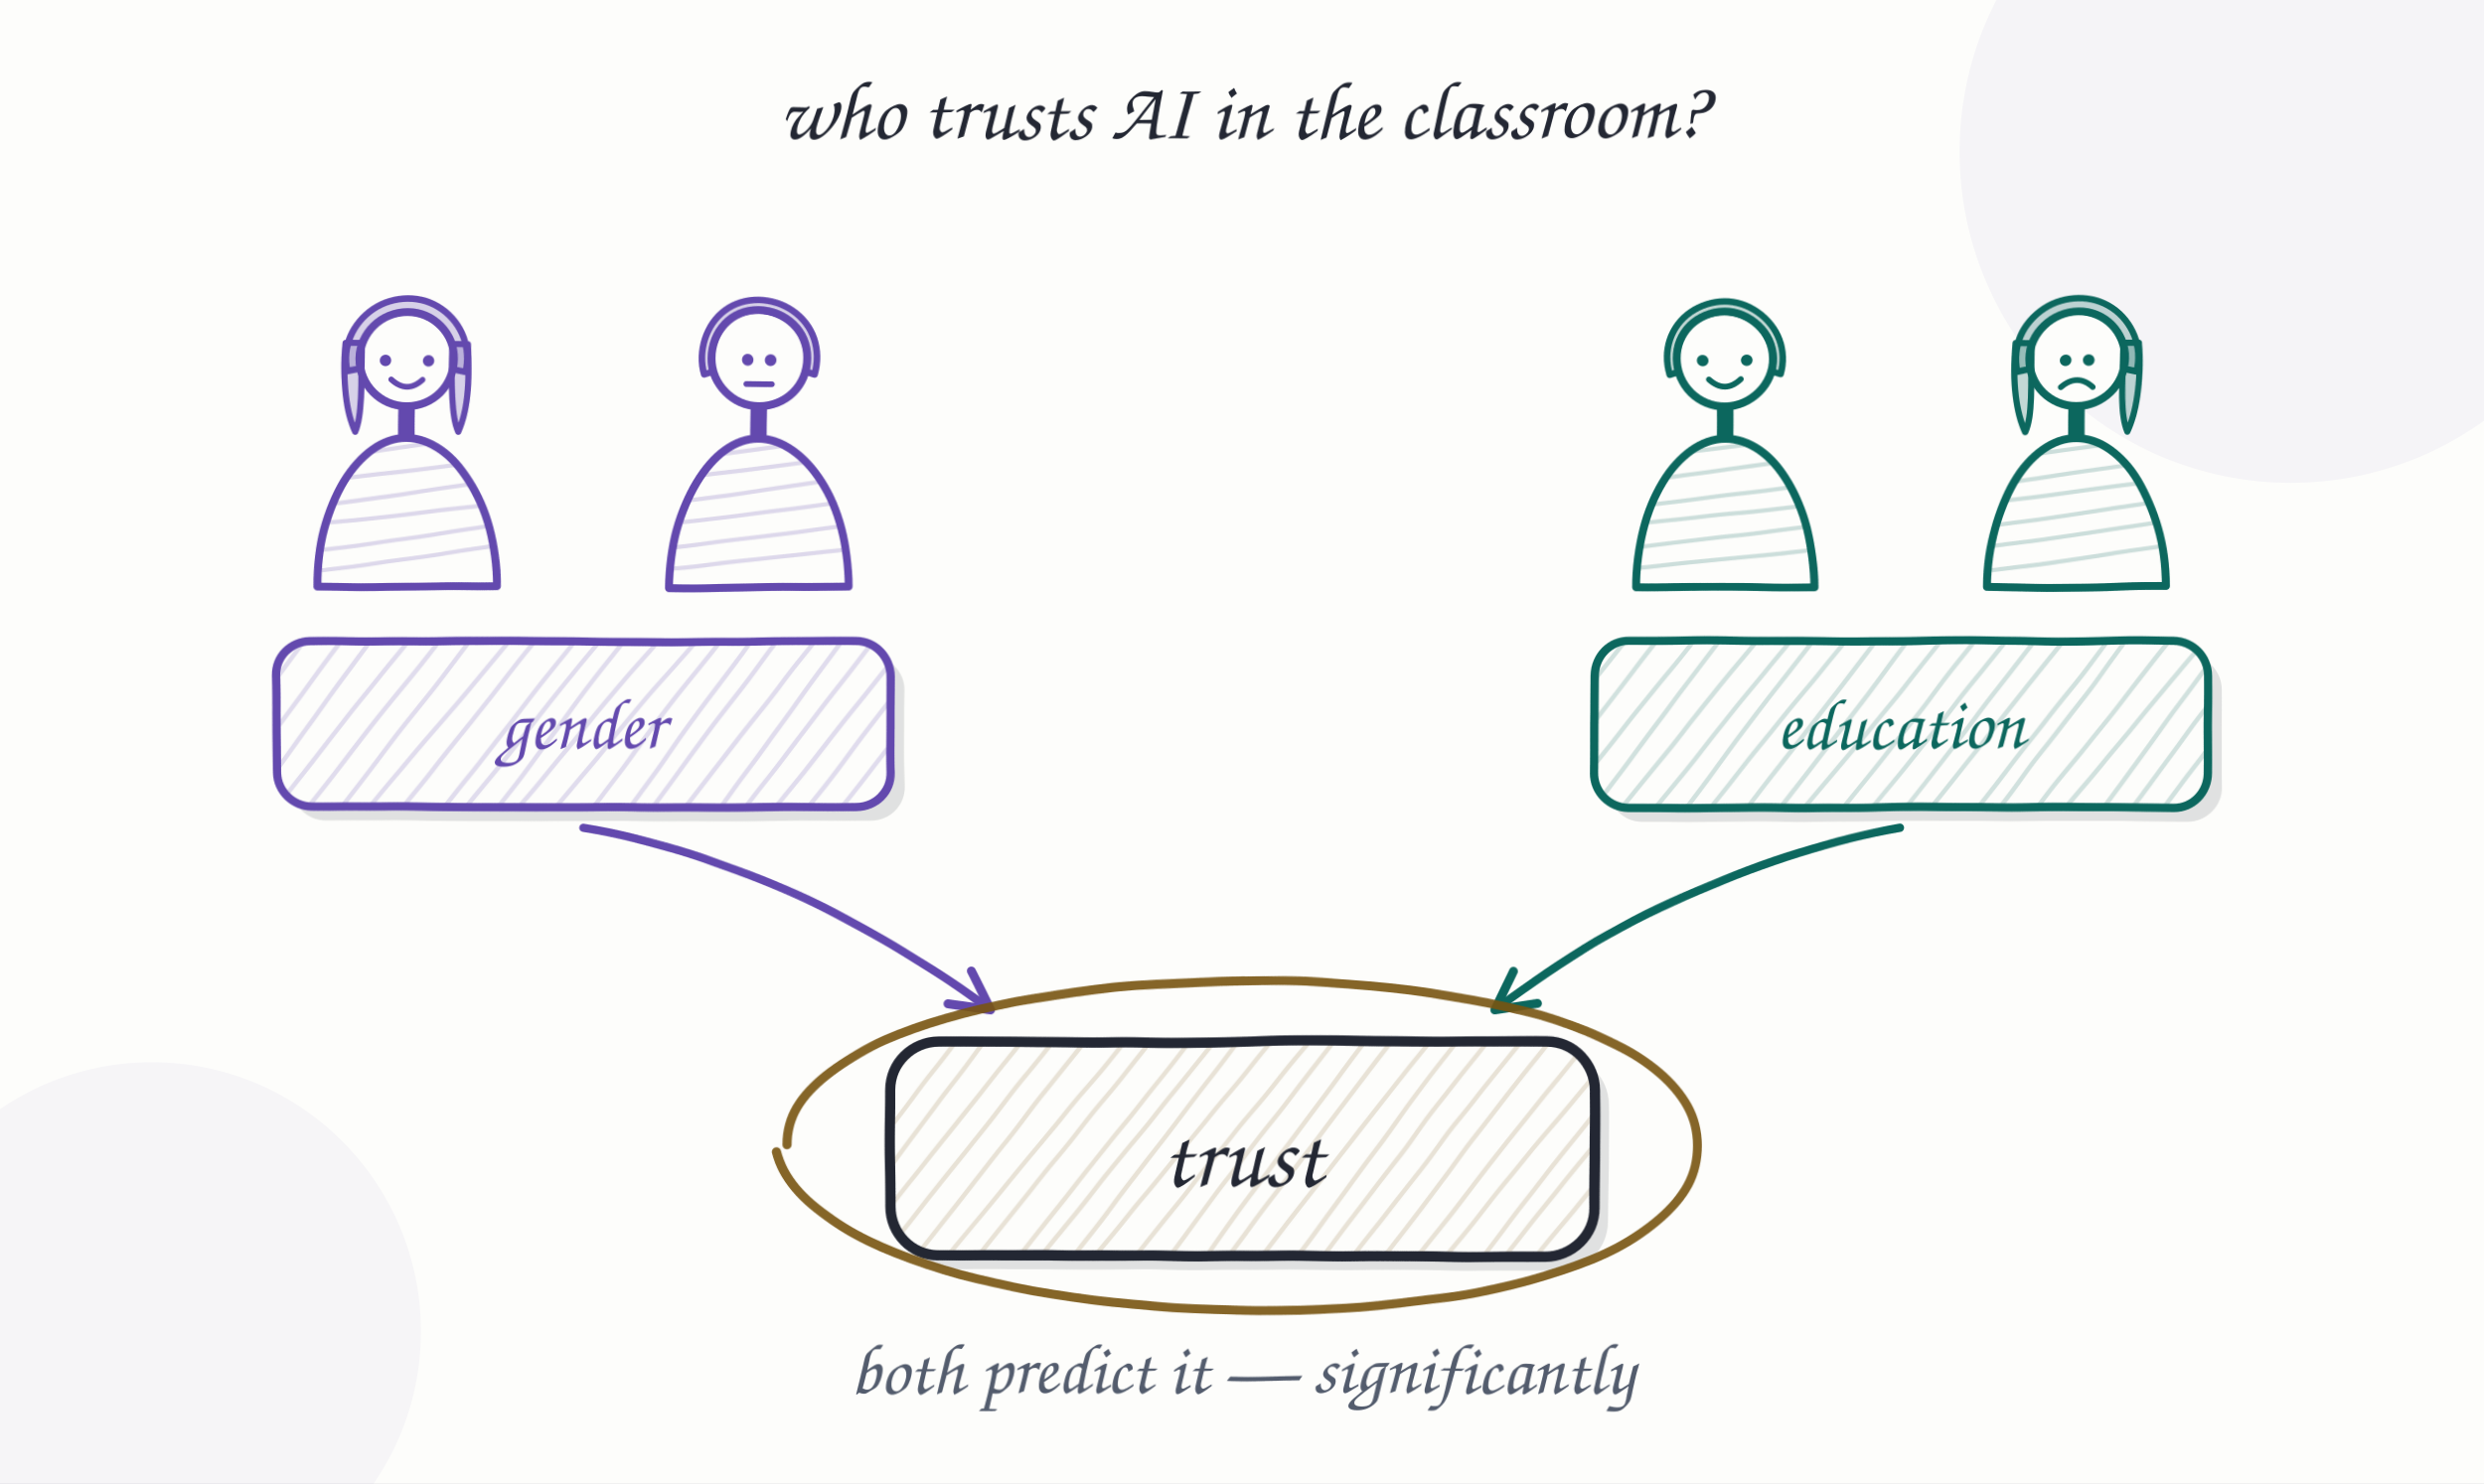
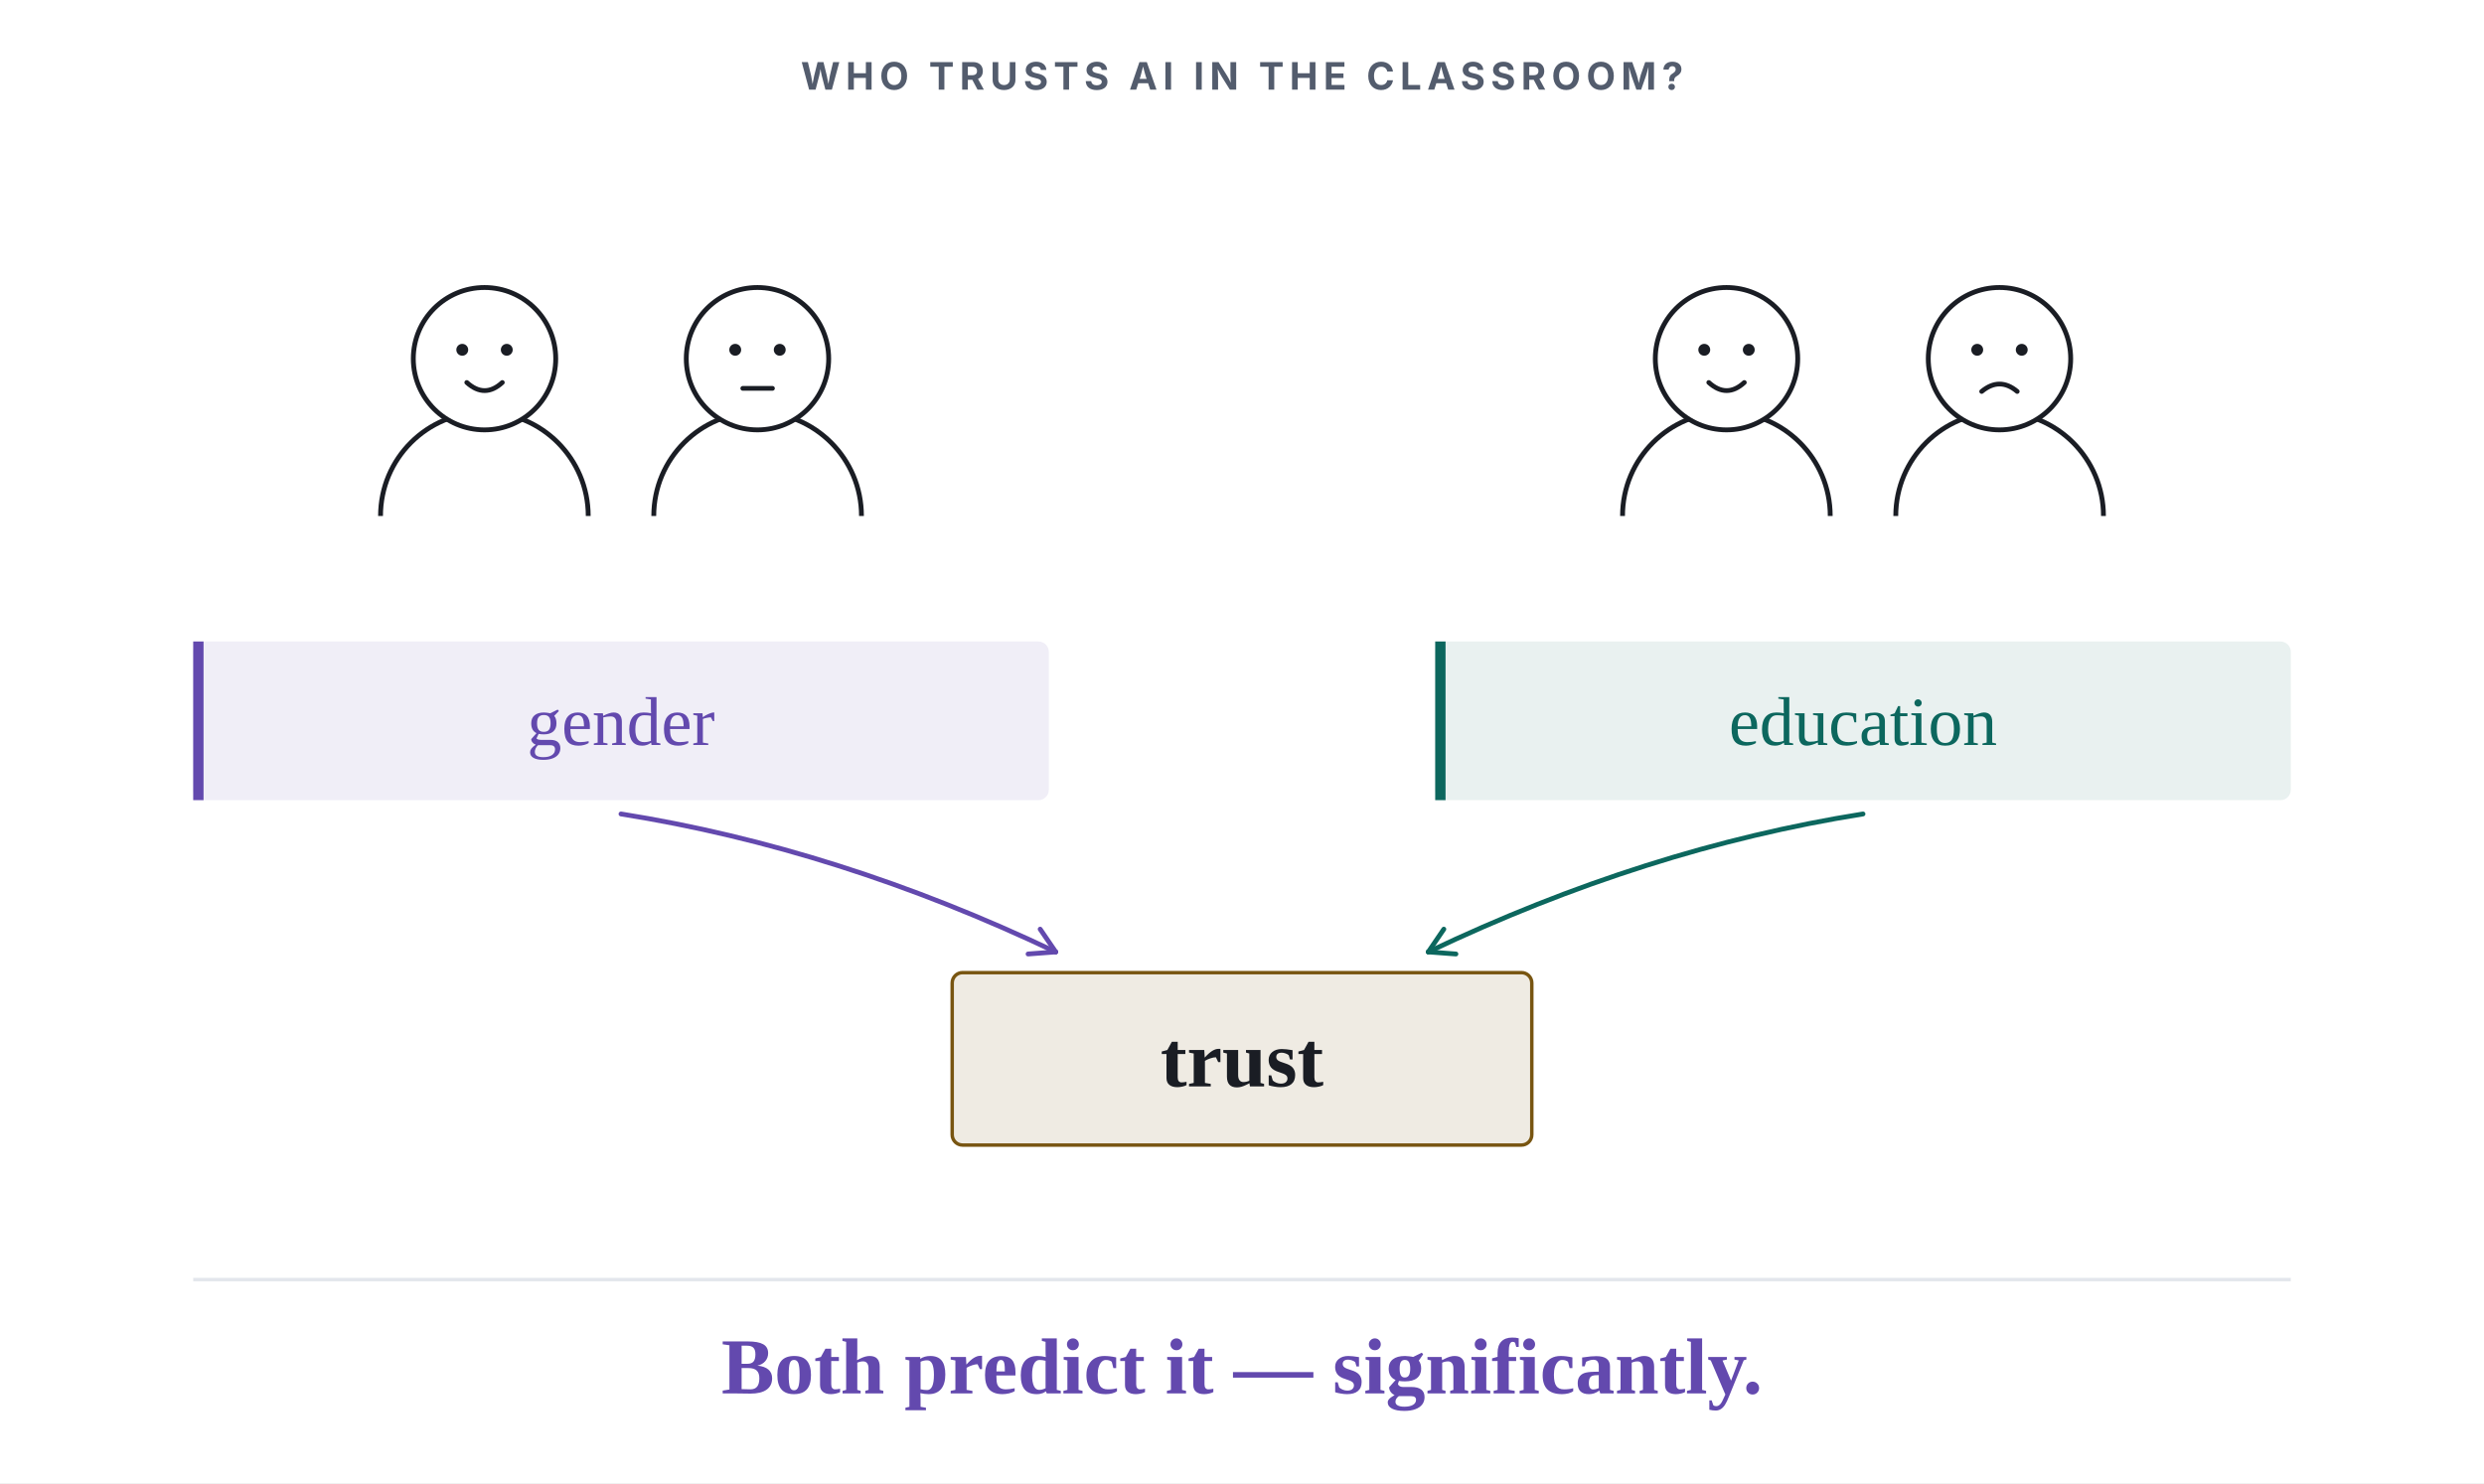
<svg xmlns="http://www.w3.org/2000/svg" class="wb" viewBox="0 0 720 430" role="img" aria-label="Gender and educational background correlated significantly with how much students trusted AI-powered educational technology.">
-   <defs>
-     <filter id="rf122" x="-8%" y="-8%" width="116%" height="116%">
-       <feTurbulence type="fractalNoise" baseFrequency="0.018" numOctaves="3" seed="122" result="n" />
-       <feDisplacementMap in="SourceGraphic" in2="n" scale="1.4" xChannelSelector="R" yChannelSelector="G" />
-     </filter>
-     <marker id="ar122_232733" viewBox="0 0 12 12" refX="9" refY="6" markerWidth="6.5" markerHeight="6.5" orient="auto-start-reverse">
-       <path d="M1.5 1.5 L10 6 L1.5 10.5" fill="none" stroke="#232733" stroke-width="2" stroke-linecap="round" stroke-linejoin="round" />
-     </marker>
-     <marker id="ar122_6349ae" viewBox="0 0 12 12" refX="9" refY="6" markerWidth="6.5" markerHeight="6.5" orient="auto-start-reverse">
-       <path d="M1.5 1.5 L10 6 L1.5 10.5" fill="none" stroke="#6349ae" stroke-width="2" stroke-linecap="round" stroke-linejoin="round" />
-     </marker>
-     <marker id="ar122_225aa8" viewBox="0 0 12 12" refX="9" refY="6" markerWidth="6.5" markerHeight="6.5" orient="auto-start-reverse">
-       <path d="M1.5 1.5 L10 6 L1.5 10.5" fill="none" stroke="#225aa8" stroke-width="2" stroke-linecap="round" stroke-linejoin="round" />
-     </marker>
-     <marker id="ar122_0c675e" viewBox="0 0 12 12" refX="9" refY="6" markerWidth="6.5" markerHeight="6.5" orient="auto-start-reverse">
-       <path d="M1.5 1.5 L10 6 L1.5 10.5" fill="none" stroke="#0c675e" stroke-width="2" stroke-linecap="round" stroke-linejoin="round" />
-     </marker>
-     <marker id="ar122_166846" viewBox="0 0 12 12" refX="9" refY="6" markerWidth="6.5" markerHeight="6.5" orient="auto-start-reverse">
-       <path d="M1.5 1.5 L10 6 L1.5 10.5" fill="none" stroke="#166846" stroke-width="2" stroke-linecap="round" stroke-linejoin="round" />
-     </marker>
-     <marker id="ar122_785511" viewBox="0 0 12 12" refX="9" refY="6" markerWidth="6.5" markerHeight="6.5" orient="auto-start-reverse">
-       <path d="M1.5 1.5 L10 6 L1.5 10.5" fill="none" stroke="#785511" stroke-width="2" stroke-linecap="round" stroke-linejoin="round" />
-     </marker>
-     <marker id="ar122_a43245" viewBox="0 0 12 12" refX="9" refY="6" markerWidth="6.5" markerHeight="6.5" orient="auto-start-reverse">
-       <path d="M1.5 1.5 L10 6 L1.5 10.5" fill="none" stroke="#a43245" stroke-width="2" stroke-linecap="round" stroke-linejoin="round" />
-     </marker>
-     <marker id="ar122_535c6d" viewBox="0 0 12 12" refX="9" refY="6" markerWidth="6.5" markerHeight="6.5" orient="auto-start-reverse">
-       <path d="M1.5 1.5 L10 6 L1.5 10.5" fill="none" stroke="#535c6d" stroke-width="2" stroke-linecap="round" stroke-linejoin="round" />
-     </marker>
-   </defs>
-   <rect width="720" height="430" fill="#fdfdfb" />
-   <circle cx="664" cy="44" r="96" fill="#6349ae" fill-opacity="0.05" />
-   <circle cx="44" cy="386" r="78" fill="#6349ae" fill-opacity="0.04" />
-   <g filter="url(#rf122)">
-     <text x="360" y="40" text-anchor="middle" font-family="'Caveat','Bradley Hand',cursive" font-size="24" font-weight="600" fill="#232733">who trusts AI in the classroom?</text>
-     <path d="M118.0 111.4 L118.0 132.5" fill="none" stroke="#6349ae" stroke-width="4.784" stroke-linecap="round" stroke-linejoin="round" />
-     <clipPath id="tor122_122_118_104">
-       <path d="M92.2 170.2 C92.2 146.3 104.2 127.0 118.0 127.0 C131.8 127.0 143.8 146.3 143.8 170.2 Z" />
-     </clipPath>
-     <path d="M92.2 170.2 C92.2 146.3 104.2 127.0 118.0 127.0 C131.8 127.0 143.8 146.3 143.8 170.2 Z" fill="#fdfdfb" />
-     <g clip-path="url(#tor122_122_118_104)" stroke="#6349ae" stroke-width="1.2" stroke-opacity=".2" stroke-linecap="round">
-       <path d="M89 127 L147 119" fill="none" />
-       <path d="M89 134 L147 125" fill="none" />
-       <path d="M89 140 L147 133" fill="none" />
-       <path d="M89 147 L147 139" fill="none" />
-       <path d="M89 152 L147 146" fill="none" />
-       <path d="M89 160 L147 152" fill="none" />
-       <path d="M89 166 L147 158" fill="none" />
-     </g>
-     <path d="M92.2 170.2 C92.2 146.3 104.2 127.0 118.0 127.0 C131.8 127.0 143.8 146.3 143.8 170.2 Z" fill="none" stroke="#6349ae" stroke-width="2.3" stroke-linejoin="round" />
-     <circle cx="118" cy="104" r="13.8" fill="#fdfdfb" stroke="#6349ae" stroke-width="2.3" />
-     <path d="M100.7 107.7 A17.7 17.7 0 1 1 135.3 107.7 L131.5 106.9 A13.8 13.8 0 1 0 104.5 106.9 Z" fill="#6349ae" fill-opacity=".24" stroke="#6349ae" stroke-width="1.9" stroke-linejoin="round" />
-     <path d="M100.2 99.4 C99.2 111.4 100.5 119.6 103.1 125.2 C105.1 120.6 104.8 112.3 104.8 99.4 Z" fill="#6349ae" fill-opacity=".24" stroke="#6349ae" stroke-width="1.8" stroke-linejoin="round" />
-     <path d="M135.8 99.4 C136.8 111.4 135.5 119.6 132.9 125.2 C130.9 120.6 131.2 112.3 131.2 99.4 Z" fill="#6349ae" fill-opacity=".24" stroke="#6349ae" stroke-width="1.8" stroke-linejoin="round" />
-     <circle cx="111.7" cy="104.5" r="1.66" fill="#6349ae" />
-     <circle cx="124.3" cy="104.5" r="1.66" fill="#6349ae" />
-     <path d="M113.4 110.0 q4.6 4.2 9.2 0" fill="none" stroke="#6349ae" stroke-width="1.656" stroke-linecap="round" stroke-linejoin="round" />
-     <path d="M220.0 111.4 L220.0 132.5" fill="none" stroke="#6349ae" stroke-width="4.784" stroke-linecap="round" stroke-linejoin="round" />
-     <clipPath id="tor122_123_220_104">
-       <path d="M194.2 170.2 C194.2 146.3 206.2 127.0 220.0 127.0 C233.8 127.0 245.8 146.3 245.8 170.2 Z" />
-     </clipPath>
-     <path d="M194.2 170.2 C194.2 146.3 206.2 127.0 220.0 127.0 C233.8 127.0 245.8 146.3 245.8 170.2 Z" fill="#fdfdfb" />
-     <g clip-path="url(#tor122_123_220_104)" stroke="#6349ae" stroke-width="1.2" stroke-opacity=".2" stroke-linecap="round">
-       <path d="M191 127 L249 120" fill="none" />
-       <path d="M191 134 L249 126" fill="none" />
-       <path d="M191 139 L249 132" fill="none" />
-       <path d="M191 146 L249 138" fill="none" />
-       <path d="M191 152 L249 145" fill="none" />
-       <path d="M191 159 L249 152" fill="none" />
-       <path d="M191 165 L249 159" fill="none" />
-     </g>
-     <path d="M194.2 170.2 C194.2 146.3 206.2 127.0 220.0 127.0 C233.8 127.0 245.8 146.3 245.8 170.2 Z" fill="none" stroke="#6349ae" stroke-width="2.3" stroke-linejoin="round" />
-     <circle cx="220" cy="104" r="13.8" fill="#fdfdfb" stroke="#6349ae" stroke-width="2.3" />
-     <path d="M204.1 108.6 A16.6 16.6 0 1 1 235.9 108.6 L233.3 107.8 A13.8 13.8 0 1 0 206.7 107.8 Z" fill="#6349ae" fill-opacity=".24" stroke="#6349ae" stroke-width="1.9" stroke-linejoin="round" />
-     <circle cx="216.7" cy="104.5" r="1.66" fill="#6349ae" />
-     <circle cx="223.3" cy="104.5" r="1.66" fill="#6349ae" />
-     <path d="M216.3 111.4 h7.4" fill="none" stroke="#6349ae" stroke-width="1.656" stroke-linecap="round" stroke-linejoin="round" />
-     <path d="M500.0 111.4 L500.0 132.5" fill="none" stroke="#0c675e" stroke-width="4.784" stroke-linecap="round" stroke-linejoin="round" />
-     <clipPath id="tor122_124_500_104">
-       <path d="M474.2 170.2 C474.2 146.3 486.2 127.0 500.0 127.0 C513.8 127.0 525.8 146.3 525.8 170.2 Z" />
-     </clipPath>
-     <path d="M474.2 170.2 C474.2 146.3 486.2 127.0 500.0 127.0 C513.8 127.0 525.8 146.3 525.8 170.2 Z" fill="#fdfdfb" />
-     <g clip-path="url(#tor122_124_500_104)" stroke="#0c675e" stroke-width="1.2" stroke-opacity=".2" stroke-linecap="round">
-       <path d="M471 127 L529 119" fill="none" />
-       <path d="M471 133 L529 126" fill="none" />
-       <path d="M471 140 L529 132" fill="none" />
-       <path d="M471 147 L529 140" fill="none" />
-       <path d="M471 152 L529 146" fill="none" />
-       <path d="M471 159 L529 152" fill="none" />
-       <path d="M471 165 L529 159" fill="none" />
-     </g>
-     <path d="M474.2 170.2 C474.2 146.3 486.2 127.0 500.0 127.0 C513.8 127.0 525.8 146.3 525.8 170.2 Z" fill="none" stroke="#0c675e" stroke-width="2.3" stroke-linejoin="round" />
-     <circle cx="500" cy="104" r="13.8" fill="#fdfdfb" stroke="#0c675e" stroke-width="2.3" />
-     <path d="M484.1 108.6 A16.6 16.6 0 1 1 515.9 108.6 L513.3 107.8 A13.8 13.8 0 1 0 486.7 107.8 Z" fill="#0c675e" fill-opacity=".24" stroke="#0c675e" stroke-width="1.9" stroke-linejoin="round" />
-     <circle cx="493.7" cy="104.5" r="1.66" fill="#0c675e" />
-     <circle cx="506.3" cy="104.5" r="1.66" fill="#0c675e" />
-     <path d="M495.4 110.0 q4.6 4.2 9.2 0" fill="none" stroke="#0c675e" stroke-width="1.656" stroke-linecap="round" stroke-linejoin="round" />
-     <path d="M602.0 111.4 L602.0 132.5" fill="none" stroke="#0c675e" stroke-width="4.784" stroke-linecap="round" stroke-linejoin="round" />
-     <clipPath id="tor122_125_602_104">
-       <path d="M576.2 170.2 C576.2 146.3 588.2 127.0 602.0 127.0 C615.8 127.0 627.8 146.3 627.8 170.2 Z" />
-     </clipPath>
-     <path d="M576.2 170.2 C576.2 146.3 588.2 127.0 602.0 127.0 C615.8 127.0 627.8 146.3 627.8 170.2 Z" fill="#fdfdfb" />
-     <g clip-path="url(#tor122_125_602_104)" stroke="#0c675e" stroke-width="1.2" stroke-opacity=".2" stroke-linecap="round">
-       <path d="M573 127 L631 120" fill="none" />
-       <path d="M573 134 L631 126" fill="none" />
-       <path d="M573 141 L631 133" fill="none" />
-       <path d="M573 146 L631 139" fill="none" />
-       <path d="M573 153 L631 145" fill="none" />
-       <path d="M573 159 L631 151" fill="none" />
-       <path d="M573 166 L631 158" fill="none" />
-     </g>
-     <path d="M576.2 170.2 C576.2 146.3 588.2 127.0 602.0 127.0 C615.8 127.0 627.8 146.3 627.8 170.2 Z" fill="none" stroke="#0c675e" stroke-width="2.3" stroke-linejoin="round" />
-     <circle cx="602" cy="104" r="13.8" fill="#fdfdfb" stroke="#0c675e" stroke-width="2.3" />
-     <path d="M584.7 107.7 A17.7 17.7 0 1 1 619.3 107.7 L615.5 106.9 A13.8 13.8 0 1 0 588.5 106.9 Z" fill="#0c675e" fill-opacity=".24" stroke="#0c675e" stroke-width="1.9" stroke-linejoin="round" />
-     <path d="M584.2 99.4 C583.2 111.4 584.5 119.6 587.1 125.2 C589.1 120.6 588.8 112.3 588.8 99.4 Z" fill="#0c675e" fill-opacity=".24" stroke="#0c675e" stroke-width="1.8" stroke-linejoin="round" />
-     <path d="M619.8 99.4 C620.8 111.4 619.5 119.6 616.9 125.2 C614.9 120.6 615.2 112.3 615.2 99.4 Z" fill="#0c675e" fill-opacity=".24" stroke="#0c675e" stroke-width="1.8" stroke-linejoin="round" />
-     <circle cx="598.7" cy="104.5" r="1.66" fill="#0c675e" />
-     <circle cx="605.3" cy="104.5" r="1.66" fill="#0c675e" />
-     <path d="M597.4 112.3 q4.6 -4.0 9.2 0" fill="none" stroke="#0c675e" stroke-width="1.656" stroke-linecap="round" stroke-linejoin="round" />
-     <rect x="84" y="190" width="178" height="48" rx="10" fill="#232733" fill-opacity="0.13" />
-     <rect x="80" y="186" width="178" height="48" rx="10" fill="#fdfdfb" />
-     <clipPath id="h122_122_80_186">
-       <rect x="80" y="186" width="178" height="48" rx="10" />
-     </clipPath>
-     <g clip-path="url(#h122_122_80_186)" stroke="#6349ae" stroke-width="1.3" stroke-opacity="0.18" stroke-linecap="round">
-       <path d="M44 233 L80 186" fill="none" />
-       <path d="M53 233 L89 185" fill="none" />
-       <path d="M63 234 L99 186" fill="none" />
-       <path d="M72 234 L108 185" fill="none" />
-       <path d="M79 235 L119 185" fill="none" />
-       <path d="M89 234 L128 185" fill="none" />
-       <path d="M98 235 L137 185" fill="none" />
-       <path d="M107 234 L147 187" fill="none" />
-       <path d="M117 234 L156 185" fill="none" />
-       <path d="M128 235 L166 187" fill="none" />
-       <path d="M135 234 L174 186" fill="none" />
-       <path d="M145 233 L181 186" fill="none" />
-       <path d="M151 233 L190 187" fill="none" />
-       <path d="M161 234 L201 187" fill="none" />
-       <path d="M172 234 L208 187" fill="none" />
-       <path d="M182 235 L217 187" fill="none" />
-       <path d="M190 233 L226 185" fill="none" />
-       <path d="M198 235 L237 185" fill="none" />
-       <path d="M209 234 L244 186" fill="none" />
-       <path d="M217 233 L253 186" fill="none" />
-       <path d="M225 234 L262 187" fill="none" />
-       <path d="M235 233 L270 187" fill="none" />
-       <path d="M243 235 L281 187" fill="none" />
-       <path d="M251 235 L291 187" fill="none" />
-       <path d="M262 235 L300 186" fill="none" />
-       <path d="M270 233 L307 187" fill="none" />
-       <path d="M278 233 L317 187" fill="none" />
-       <path d="M289 235 L326 185" fill="none" />
-       <path d="M296 233 L334 187" fill="none" />
-     </g>
-     <rect x="80" y="186" width="178" height="48" rx="10" fill="none" stroke="#6349ae" stroke-width="2.4" />
-     <text x="169" y="217" text-anchor="middle" font-family="'Caveat','Bradley Hand',cursive" font-size="21" font-weight="600" fill="#6349ae">gender</text>
-     <rect x="466" y="190" width="178" height="48" rx="10" fill="#232733" fill-opacity="0.13" />
-     <rect x="462" y="186" width="178" height="48" rx="10" fill="#fdfdfb" />
-     <clipPath id="h122_123_462_186">
-       <rect x="462" y="186" width="178" height="48" rx="10" />
-     </clipPath>
-     <g clip-path="url(#h122_123_462_186)" stroke="#0c675e" stroke-width="1.3" stroke-opacity="0.18" stroke-linecap="round">
-       <path d="M424 235 L462 185" fill="none" />
-       <path d="M433 233 L471 186" fill="none" />
-       <path d="M443 234 L480 186" fill="none" />
-       <path d="M453 233 L490 187" fill="none" />
-       <path d="M462 234 L499 185" fill="none" />
-       <path d="M470 234 L509 186" fill="none" />
-       <path d="M479 235 L518 187" fill="none" />
-       <path d="M488 235 L526 185" fill="none" />
-       <path d="M495 235 L534 187" fill="none" />
-       <path d="M506 235 L543 187" fill="none" />
-       <path d="M517 233 L553 186" fill="none" />
-       <path d="M523 234 L563 186" fill="none" />
-       <path d="M535 233 L572 187" fill="none" />
-       <path d="M542 235 L581 187" fill="none" />
-       <path d="M552 235 L590 186" fill="none" />
-       <path d="M561 233 L599 185" fill="none" />
-       <path d="M573 235 L611 186" fill="none" />
-       <path d="M580 234 L617 185" fill="none" />
-       <path d="M590 235 L628 187" fill="none" />
-       <path d="M599 234 L638 187" fill="none" />
-       <path d="M609 235 L645 186" fill="none" />
-       <path d="M618 234 L654 186" fill="none" />
-       <path d="M627 234 L664 186" fill="none" />
-       <path d="M637 235 L674 186" fill="none" />
-       <path d="M644 233 L682 186" fill="none" />
-       <path d="M653 235 L692 185" fill="none" />
-       <path d="M662 235 L697 187" fill="none" />
-       <path d="M670 234 L707 187" fill="none" />
-       <path d="M677 235 L715 186" fill="none" />
-     </g>
-     <rect x="462" y="186" width="178" height="48" rx="10" fill="none" stroke="#0c675e" stroke-width="2.4" />
-     <text x="551" y="217" text-anchor="middle" font-family="'Caveat','Bradley Hand',cursive" font-size="21" font-weight="600" fill="#0c675e">education</text>
-     <path d="M169 240 Q228 250 286 292" fill="none" stroke="#6349ae" stroke-width="2.4" stroke-linecap="round" stroke-linejoin="round" marker-end="url(#ar122_6349ae)" />
-     <path d="M551 240 Q492 250 434 292" fill="none" stroke="#0c675e" stroke-width="2.4" stroke-linecap="round" stroke-linejoin="round" marker-end="url(#ar122_0c675e)" />
-     <rect x="262" y="306" width="204" height="62" rx="14" fill="#232733" fill-opacity="0.13" />
-     <rect x="258" y="302" width="204" height="62" rx="14" fill="#fdfdfb" />
-     <clipPath id="h122_122_258_302">
-       <rect x="258" y="302" width="204" height="62" rx="14" />
-     </clipPath>
-     <g clip-path="url(#h122_122_258_302)" stroke="#785511" stroke-width="1.3" stroke-opacity="0.16" stroke-linecap="round">
-       <path d="M211 363 L258 302" fill="none" />
-       <path d="M220 363 L267 301" fill="none" />
-       <path d="M230 364 L277 302" fill="none" />
-       <path d="M239 364 L286 301" fill="none" />
-       <path d="M246 365 L297 301" fill="none" />
-       <path d="M256 364 L306 301" fill="none" />
-       <path d="M265 365 L315 301" fill="none" />
-       <path d="M275 364 L325 303" fill="none" />
-       <path d="M284 364 L334 301" fill="none" />
-       <path d="M295 365 L344 303" fill="none" />
-       <path d="M302 364 L352 302" fill="none" />
-       <path d="M312 363 L359 302" fill="none" />
-       <path d="M318 363 L368 303" fill="none" />
-       <path d="M329 364 L379 303" fill="none" />
-       <path d="M339 364 L386 303" fill="none" />
-       <path d="M349 365 L395 303" fill="none" />
-       <path d="M357 363 L404 301" fill="none" />
-       <path d="M365 365 L415 301" fill="none" />
-       <path d="M376 364 L422 302" fill="none" />
-       <path d="M384 363 L431 302" fill="none" />
-       <path d="M392 364 L440 303" fill="none" />
-       <path d="M402 363 L448 303" fill="none" />
-       <path d="M410 365 L459 303" fill="none" />
-       <path d="M418 365 L469 303" fill="none" />
-       <path d="M429 365 L478 302" fill="none" />
-       <path d="M437 363 L485 303" fill="none" />
-       <path d="M446 363 L495 303" fill="none" />
-       <path d="M456 365 L504 301" fill="none" />
-       <path d="M463 363 L512 303" fill="none" />
-       <path d="M471 363 L520 302" fill="none" />
-       <path d="M480 363 L530 303" fill="none" />
-       <path d="M488 363 L537 301" fill="none" />
-       <path d="M501 363 L549 301" fill="none" />
-       <path d="M507 364 L558 301" fill="none" />
-     </g>
-     <rect x="258" y="302" width="204" height="62" rx="14" fill="none" stroke="#232733" stroke-width="3.0" />
-     <text x="360" y="344" text-anchor="middle" font-family="'Caveat','Bradley Hand',cursive" font-size="27" font-weight="600" fill="#232733">trust</text>
-     <path d="M228 332 C228 270 492 267 492 332 C492 397 241 394 225 334" fill="none" stroke="#785511" stroke-width="2.6" stroke-linecap="round" stroke-linejoin="round" stroke-opacity="0.9" />
-     <text x="360" y="404" text-anchor="middle" font-family="'Caveat','Bradley Hand',cursive" font-size="21" font-weight="600" fill="#535c6d">both predict it — significantly</text>
-   </g>
+   <rect width="720" height="430" fill="#ffffff" />
+   <text x="360.0" y="26" text-anchor="middle" font-family="Inter,-apple-system,'Helvetica Neue',system-ui,sans-serif" font-size="11" font-weight="700" fill="#535c6d" letter-spacing="1.6">WHO TRUSTS AI IN THE CLASSROOM?</text>
+   <path d="M110.3 149.6 a30.1 30.1 0 0 1 60.2 0" fill="#ffffff" stroke="#1a1d24" stroke-width="1.4" stroke-linecap="butt" stroke-linejoin="round" />
+   <circle cx="140.44" cy="104" r="20.64" fill="#ffffff" stroke="#1a1d24" stroke-width="1.4" />
+   <circle cx="133.99" cy="101.42" r="1.72" fill="#1a1d24" />
+   <circle cx="146.89" cy="101.42" r="1.72" fill="#1a1d24" />
+   <path d="M135.3 110.9 q5.2 4.7 10.3 0" fill="none" stroke="#1a1d24" stroke-width="1.376" stroke-linecap="round" stroke-linejoin="round" />
+   <path d="M189.5 149.6 a30.1 30.1 0 0 1 60.2 0" fill="#ffffff" stroke="#1a1d24" stroke-width="1.4" stroke-linecap="butt" stroke-linejoin="round" />
+   <circle cx="219.56" cy="104" r="20.64" fill="#ffffff" stroke="#1a1d24" stroke-width="1.4" />
+   <circle cx="213.11" cy="101.42" r="1.72" fill="#1a1d24" />
+   <circle cx="226.01" cy="101.42" r="1.72" fill="#1a1d24" />
+   <path d="M215.3 112.6 h8.6" fill="none" stroke="#1a1d24" stroke-width="1.376" stroke-linecap="round" stroke-linejoin="round" />
+   <path d="M470.3 149.6 a30.1 30.1 0 0 1 60.2 0" fill="#ffffff" stroke="#1a1d24" stroke-width="1.4" stroke-linecap="butt" stroke-linejoin="round" />
+   <circle cx="500.44" cy="104" r="20.64" fill="#ffffff" stroke="#1a1d24" stroke-width="1.4" />
+   <circle cx="493.99" cy="101.42" r="1.72" fill="#1a1d24" />
+   <circle cx="506.89" cy="101.42" r="1.72" fill="#1a1d24" />
+   <path d="M495.3 110.9 q5.2 4.7 10.3 0" fill="none" stroke="#1a1d24" stroke-width="1.376" stroke-linecap="round" stroke-linejoin="round" />
+   <path d="M549.5 149.6 a30.1 30.1 0 0 1 60.2 0" fill="#ffffff" stroke="#1a1d24" stroke-width="1.4" stroke-linecap="butt" stroke-linejoin="round" />
+   <circle cx="579.56" cy="104" r="20.64" fill="#ffffff" stroke="#1a1d24" stroke-width="1.4" />
+   <circle cx="573.11" cy="101.42" r="1.72" fill="#1a1d24" />
+   <circle cx="586.01" cy="101.42" r="1.72" fill="#1a1d24" />
+   <path d="M574.4 113.5 q5.2 -4.3 10.3 0" fill="none" stroke="#1a1d24" stroke-width="1.376" stroke-linecap="round" stroke-linejoin="round" />
+   <rect x="56" y="186" width="248" height="46" rx="3" fill="#6349ae" fill-opacity="0.09" />
+   <path d="M57.5 186 V232" fill="none" stroke="#6349ae" stroke-width="3" stroke-linecap="butt" stroke-linejoin="round" />
+   <text x="180" y="216" text-anchor="middle" font-family="Fraunces,Georgia,'Times New Roman',serif" font-size="20" font-weight="500" fill="#6349ae">gender</text>
+   <rect x="416" y="186" width="248" height="46" rx="3" fill="#0c675e" fill-opacity="0.09" />
+   <path d="M417.5 186 V232" fill="none" stroke="#0c675e" stroke-width="3" stroke-linecap="butt" stroke-linejoin="round" />
+   <text x="540" y="216" text-anchor="middle" font-family="Fraunces,Georgia,'Times New Roman',serif" font-size="20" font-weight="500" fill="#0c675e">education</text>
+   <path d="M180 236 Q243 246 306 276" fill="none" stroke="#6349ae" stroke-width="1.4" stroke-linecap="round" stroke-linejoin="round" />
+   <path d="M306 276 l-8.0 0.6" fill="none" stroke="#6349ae" stroke-width="1.4" stroke-linecap="round" stroke-linejoin="round" />
+   <path d="M306 276 l-4.5 -6.6" fill="none" stroke="#6349ae" stroke-width="1.4" stroke-linecap="round" stroke-linejoin="round" />
+   <path d="M540 236 Q477 246 414 276" fill="none" stroke="#0c675e" stroke-width="1.4" stroke-linecap="round" stroke-linejoin="round" />
+   <path d="M414 276 l4.5 -6.6" fill="none" stroke="#0c675e" stroke-width="1.4" stroke-linecap="round" stroke-linejoin="round" />
+   <path d="M414 276 l8.0 0.6" fill="none" stroke="#0c675e" stroke-width="1.4" stroke-linecap="round" stroke-linejoin="round" />
+   <rect x="276" y="282" width="168" height="50" rx="3" fill="#785511" fill-opacity="0.12" />
+   <rect x="276" y="282" width="168" height="50" rx="3" fill="none" stroke="#785511" stroke-width="1" />
+   <text x="360" y="315" text-anchor="middle" font-family="Fraunces,Georgia,'Times New Roman',serif" font-size="23" font-weight="600" fill="#1a1d24">trust</text>
+   <path d="M56 371 H664" fill="none" stroke="#e3e6ec" stroke-width="1" stroke-linecap="butt" stroke-linejoin="round" />
+   <text x="360.0" y="404" text-anchor="middle" font-family="Fraunces,Georgia,'Times New Roman',serif" font-size="23" font-weight="600" fill="#6349ae">Both predict it — significantly.</text>
</svg>
